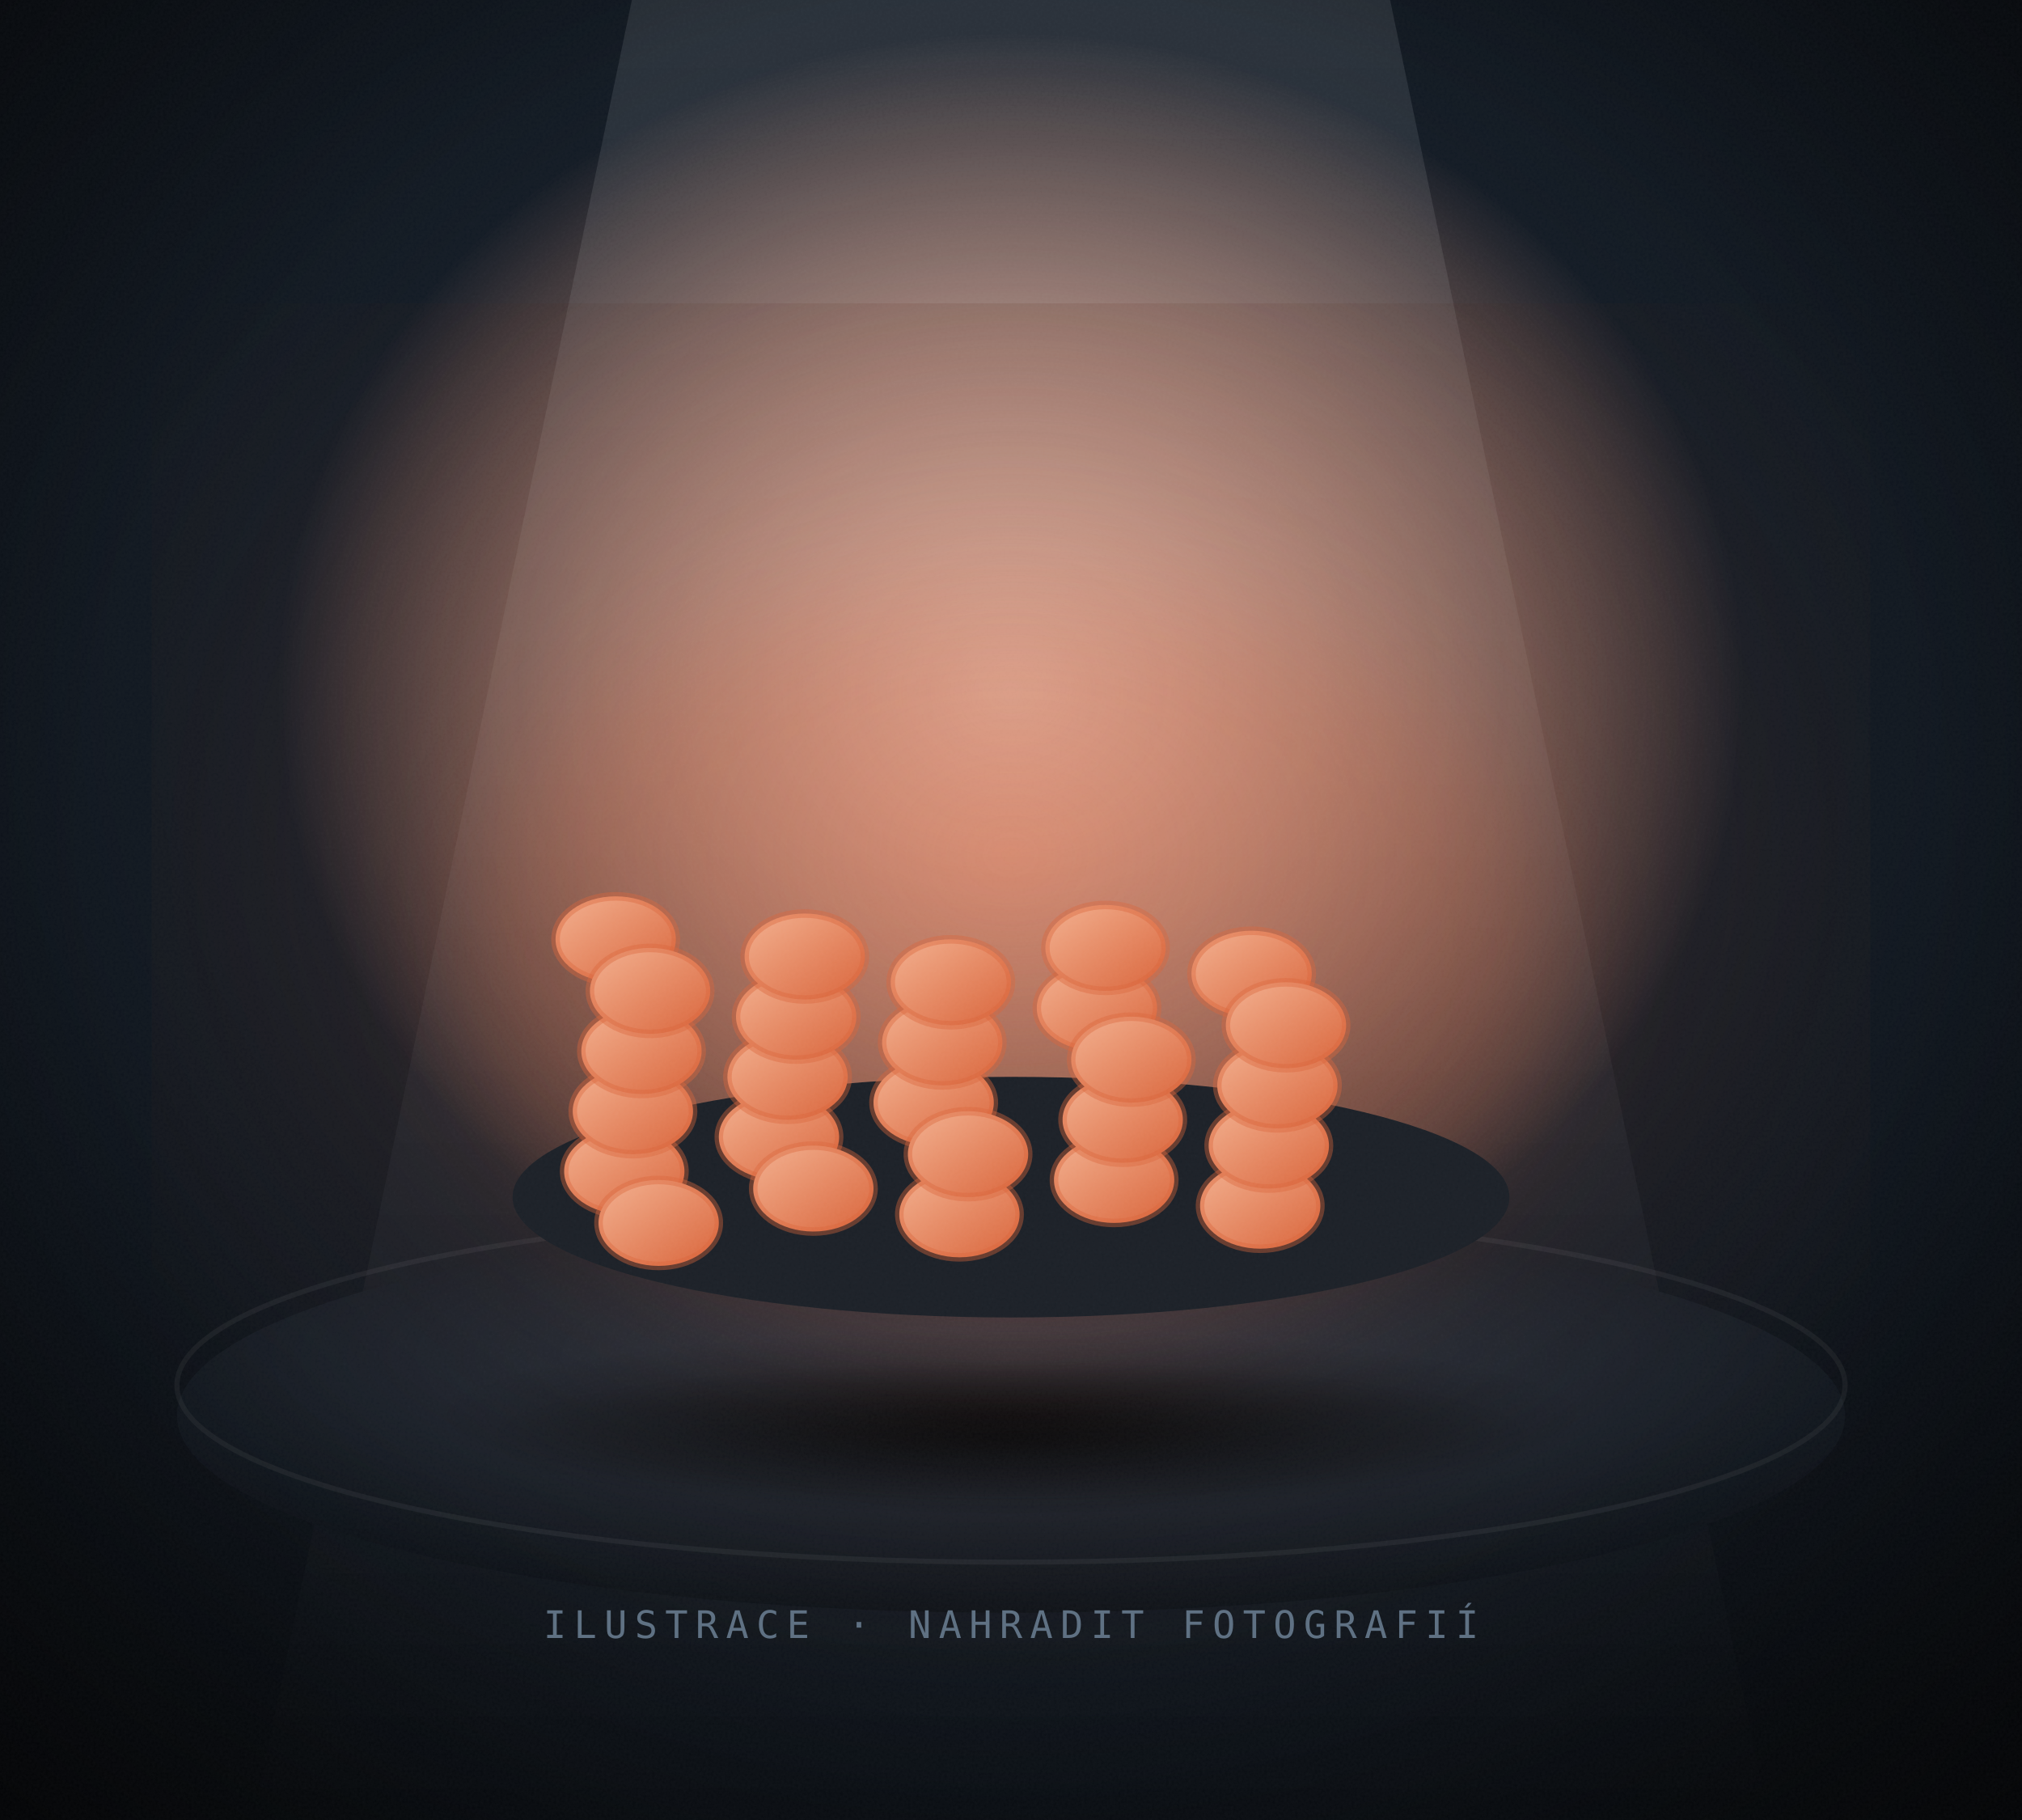
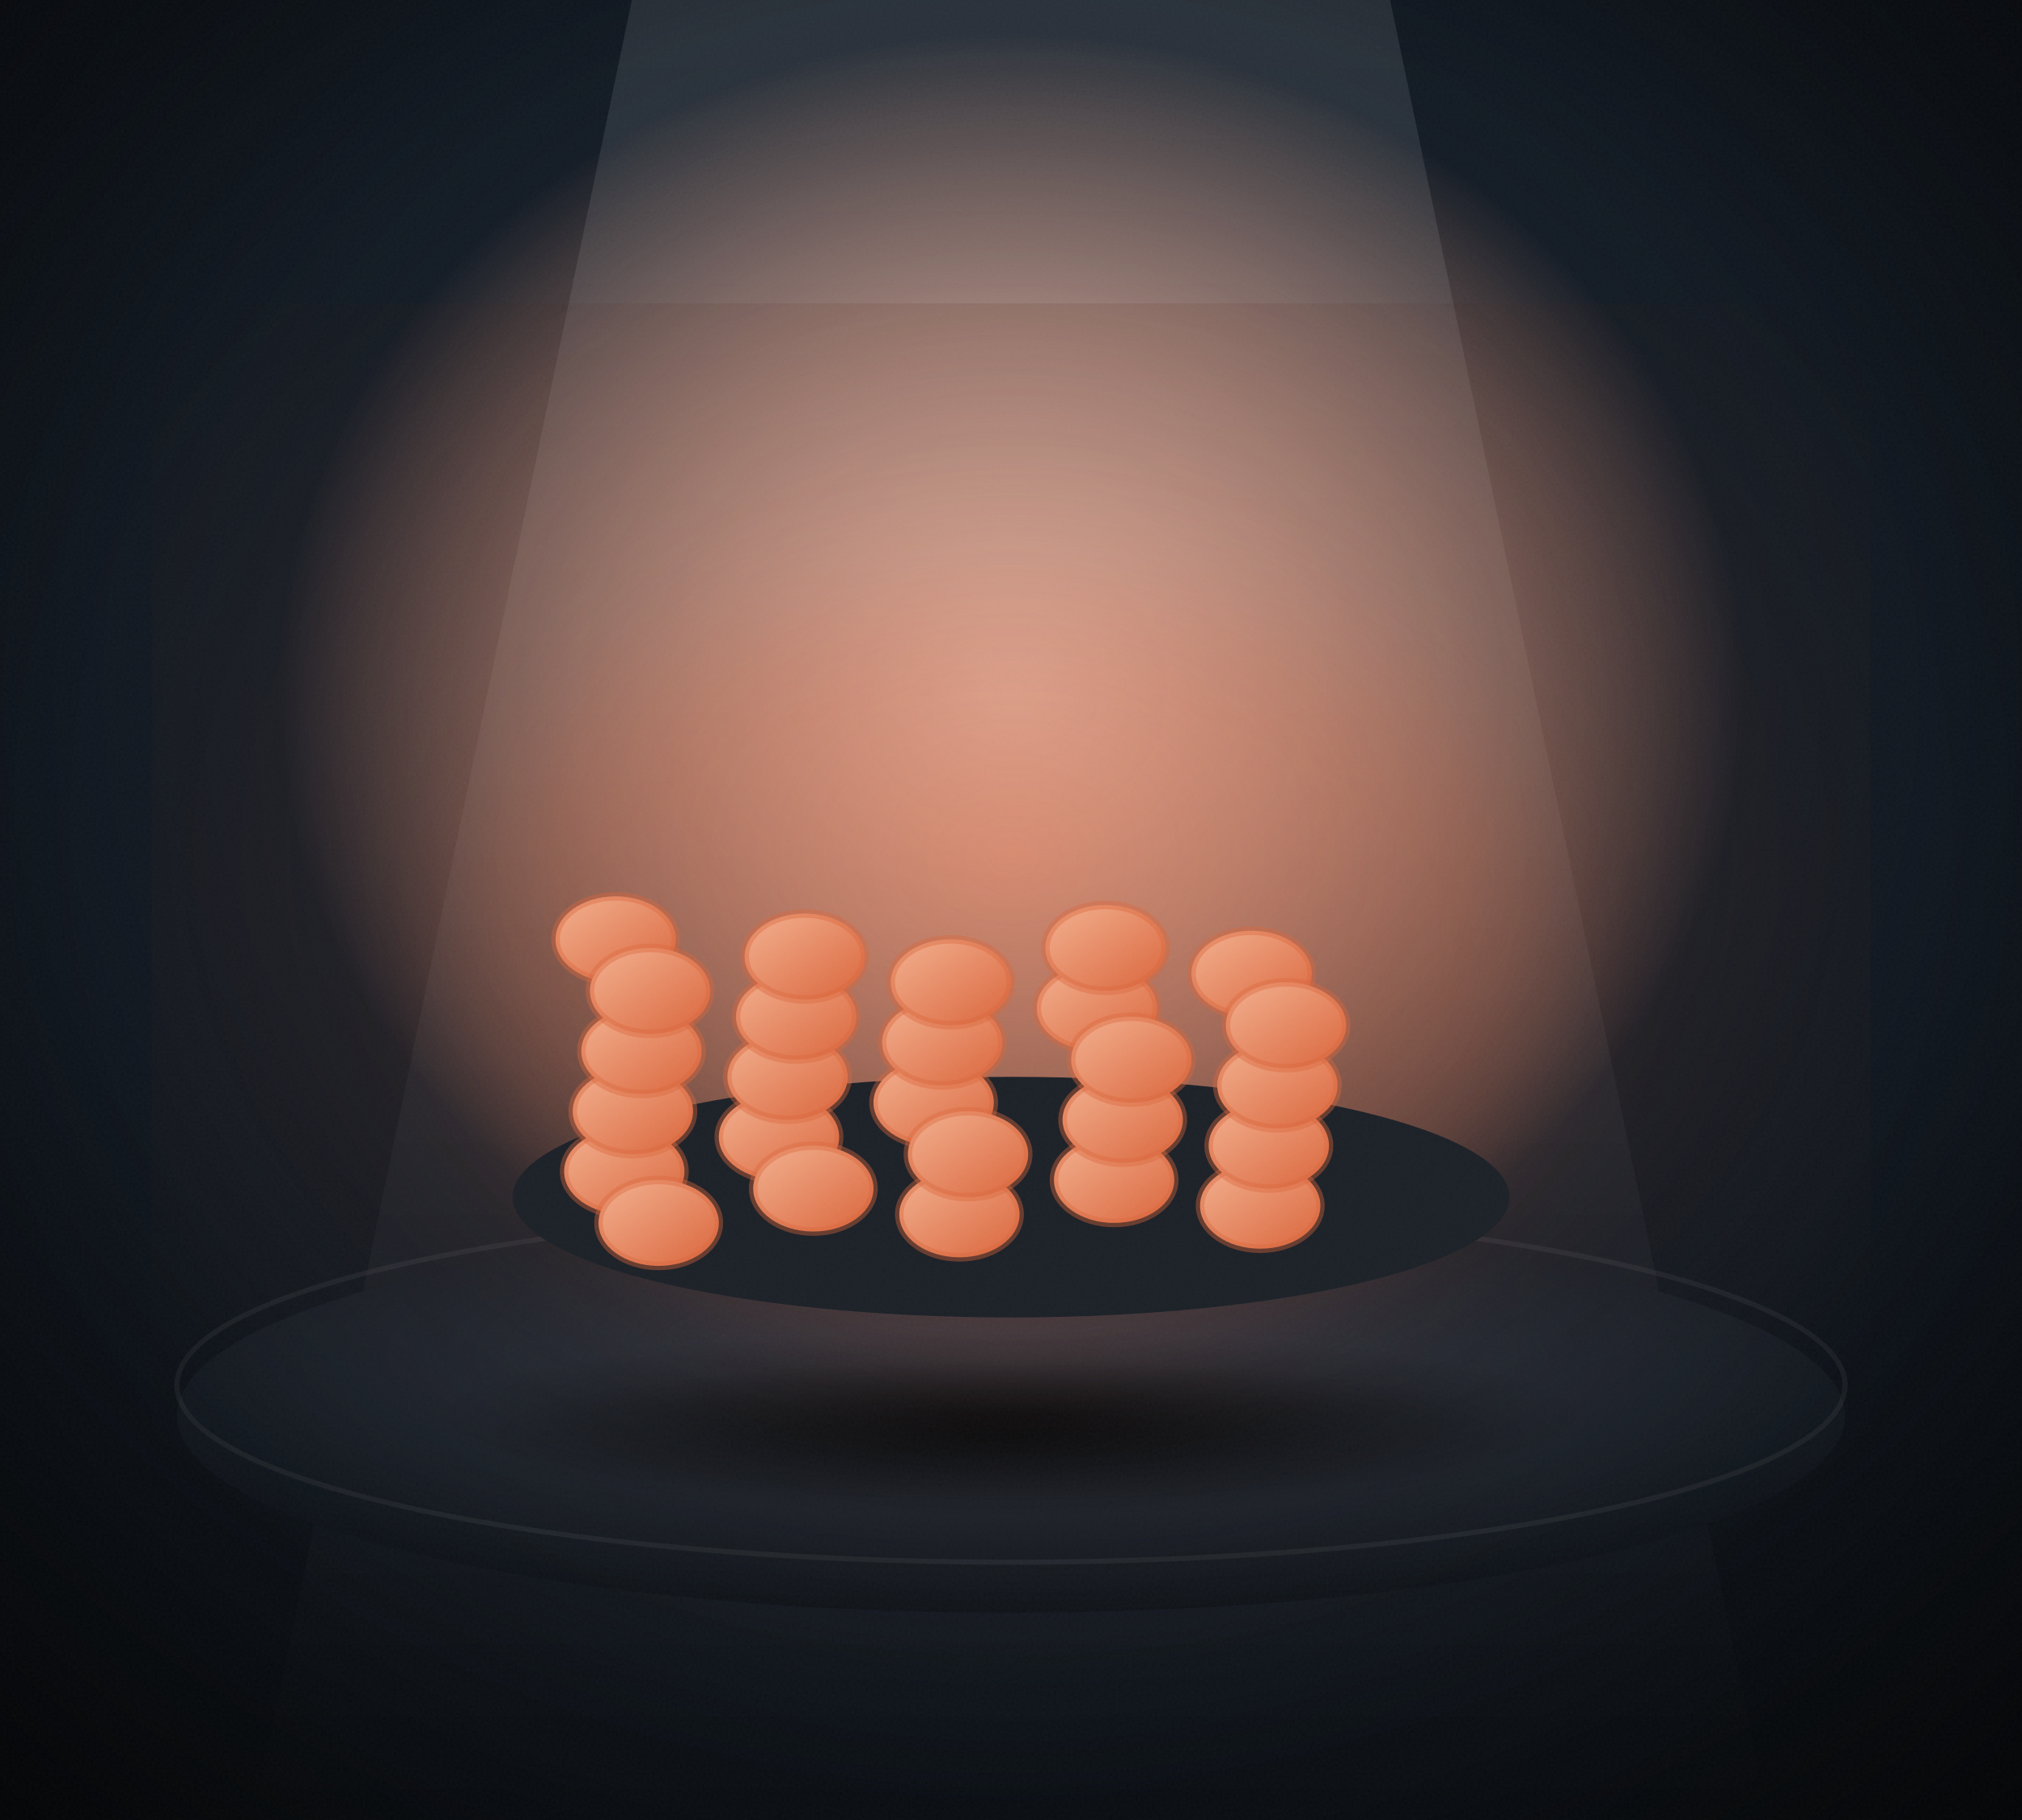
<svg xmlns="http://www.w3.org/2000/svg" viewBox="0 0 800 720" width="800" height="720">
  <defs>
    <radialGradient id="bg-lentils" cx="50%" cy="38%" r="80%">
      <stop offset="0%" stop-color="#d9643a" stop-opacity="0.28" />
      <stop offset="45%" stop-color="#121a24" />
      <stop offset="100%" stop-color="#06080b" />
    </radialGradient>
    <linearGradient id="beam-lentils" x1="0" y1="0" x2="0" y2="1">
      <stop offset="0%" stop-color="#ffffff" stop-opacity="0.10" />
      <stop offset="100%" stop-color="#ffffff" stop-opacity="0" />
    </linearGradient>
    <radialGradient id="slab-lentils" cx="50%" cy="35%" r="65%">
      <stop offset="0%" stop-color="#2a3644" />
      <stop offset="70%" stop-color="#151c25" />
      <stop offset="100%" stop-color="#0c1117" />
    </radialGradient>
    <radialGradient id="shadow-lentils" cx="50%" cy="50%" r="50%">
      <stop offset="0%" stop-color="#000" stop-opacity="0.65" />
      <stop offset="100%" stop-color="#000" stop-opacity="0" />
    </radialGradient>
    <radialGradient id="vig-lentils" cx="50%" cy="45%" r="75%">
      <stop offset="60%" stop-color="#000" stop-opacity="0" />
      <stop offset="100%" stop-color="#000" stop-opacity="0.55" />
    </radialGradient>
    <filter id="grain-lentils">
      <feTurbulence type="fractalNoise" baseFrequency="0.9" numOctaves="2" stitchTiles="stitch" />
      <feColorMatrix values="0 0 0 0 1  0 0 0 0 1  0 0 0 0 1  0 0 0 0.05 0" />
    </filter>
    <filter id="soft-lentils" x="-20%" y="-20%" width="140%" height="140%">
      <feGaussianBlur stdDeviation="22" />
    </filter>
  </defs>
  <rect width="800" height="720" fill="url(#bg-lentils)" />
  <path d="M250,0 L550,0 L700,720 L100,720 Z" fill="url(#beam-lentils)" />
  <ellipse cx="400" cy="560" rx="330" ry="78" fill="url(#slab-lentils)" />
  <ellipse cx="400" cy="548" rx="330" ry="70" fill="none" stroke="#ffffff" stroke-opacity="0.06" stroke-width="2" />
  <ellipse cx="400" cy="560" rx="230" ry="34" fill="url(#shadow-lentils)" />
  <ellipse cx="400" cy="380" rx="220" ry="150" fill="#d9643a" opacity="0.18" filter="url(#soft-lentils)" />
  <svg x="60" y="120" width="680" height="544" viewBox="0 0 200 160" class="" aria-hidden="true">
    <defs>
      <radialGradient id="gpulsesd9643abg" cx="50%" cy="40%" r="70%">
        <stop offset="0%" stop-color="#d9643a" stop-opacity="0.35" />
        <stop offset="100%" stop-color="#0a0d12" stop-opacity="0" />
      </radialGradient>
      <linearGradient id="gpulsesd9643a" x1="0" y1="0" x2="1" y2="1">
        <stop offset="0%" stop-color="#f3b08f" />
        <stop offset="100%" stop-color="#d9643a" />
      </linearGradient>
      <radialGradient id="gpulsesd9643ash" cx="50%" cy="50%" r="50%">
        <stop offset="0%" stop-color="#000" stop-opacity="0.55" />
        <stop offset="100%" stop-color="#000" stop-opacity="0" />
      </radialGradient>
    </defs>
    <rect width="200" height="160" fill="url(#gpulsesd9643abg)" />
    <ellipse cx="100" cy="132" rx="62" ry="9" fill="url(#gpulsesd9643ash)" />
    <g>
      <ellipse cx="100" cy="104" rx="58" ry="14" fill="#1b2027" />
      <ellipse cx="54" cy="74" rx="7" ry="5" fill="url(#gpulsesd9643a)" stroke="#d9643a" stroke-opacity="0.4" />
      <ellipse cx="91" cy="93" rx="7" ry="5" fill="url(#gpulsesd9643a)" stroke="#d9643a" stroke-opacity="0.4" />
      <ellipse cx="128" cy="78" rx="7" ry="5" fill="url(#gpulsesd9643a)" stroke="#d9643a" stroke-opacity="0.4" />
      <ellipse cx="73" cy="97" rx="7" ry="5" fill="url(#gpulsesd9643a)" stroke="#d9643a" stroke-opacity="0.4" />
      <ellipse cx="110" cy="82" rx="7" ry="5" fill="url(#gpulsesd9643a)" stroke="#d9643a" stroke-opacity="0.4" />
      <ellipse cx="55" cy="101" rx="7" ry="5" fill="url(#gpulsesd9643a)" stroke="#d9643a" stroke-opacity="0.4" />
      <ellipse cx="92" cy="86" rx="7" ry="5" fill="url(#gpulsesd9643a)" stroke="#d9643a" stroke-opacity="0.4" />
      <ellipse cx="129" cy="105" rx="7" ry="5" fill="url(#gpulsesd9643a)" stroke="#d9643a" stroke-opacity="0.4" />
      <ellipse cx="74" cy="90" rx="7" ry="5" fill="url(#gpulsesd9643a)" stroke="#d9643a" stroke-opacity="0.4" />
      <ellipse cx="111" cy="75" rx="7" ry="5" fill="url(#gpulsesd9643a)" stroke="#d9643a" stroke-opacity="0.4" />
      <ellipse cx="56" cy="94" rx="7" ry="5" fill="url(#gpulsesd9643a)" stroke="#d9643a" stroke-opacity="0.4" />
      <ellipse cx="93" cy="79" rx="7" ry="5" fill="url(#gpulsesd9643a)" stroke="#d9643a" stroke-opacity="0.4" />
      <ellipse cx="130" cy="98" rx="7" ry="5" fill="url(#gpulsesd9643a)" stroke="#d9643a" stroke-opacity="0.4" />
      <ellipse cx="75" cy="83" rx="7" ry="5" fill="url(#gpulsesd9643a)" stroke="#d9643a" stroke-opacity="0.4" />
      <ellipse cx="112" cy="102" rx="7" ry="5" fill="url(#gpulsesd9643a)" stroke="#d9643a" stroke-opacity="0.4" />
      <ellipse cx="57" cy="87" rx="7" ry="5" fill="url(#gpulsesd9643a)" stroke="#d9643a" stroke-opacity="0.4" />
      <ellipse cx="94" cy="106" rx="7" ry="5" fill="url(#gpulsesd9643a)" stroke="#d9643a" stroke-opacity="0.4" />
      <ellipse cx="131" cy="91" rx="7" ry="5" fill="url(#gpulsesd9643a)" stroke="#d9643a" stroke-opacity="0.4" />
      <ellipse cx="76" cy="76" rx="7" ry="5" fill="url(#gpulsesd9643a)" stroke="#d9643a" stroke-opacity="0.4" />
      <ellipse cx="113" cy="95" rx="7" ry="5" fill="url(#gpulsesd9643a)" stroke="#d9643a" stroke-opacity="0.4" />
      <ellipse cx="58" cy="80" rx="7" ry="5" fill="url(#gpulsesd9643a)" stroke="#d9643a" stroke-opacity="0.4" />
      <ellipse cx="95" cy="99" rx="7" ry="5" fill="url(#gpulsesd9643a)" stroke="#d9643a" stroke-opacity="0.4" />
      <ellipse cx="132" cy="84" rx="7" ry="5" fill="url(#gpulsesd9643a)" stroke="#d9643a" stroke-opacity="0.4" />
      <ellipse cx="77" cy="103" rx="7" ry="5" fill="url(#gpulsesd9643a)" stroke="#d9643a" stroke-opacity="0.4" />
      <ellipse cx="114" cy="88" rx="7" ry="5" fill="url(#gpulsesd9643a)" stroke="#d9643a" stroke-opacity="0.4" />
      <ellipse cx="59" cy="107" rx="7" ry="5" fill="url(#gpulsesd9643a)" stroke="#d9643a" stroke-opacity="0.4" />
    </g>
  </svg>
  <rect width="800" height="720" fill="url(#vig-lentils)" />
  <rect width="800" height="720" filter="url(#grain-lentils)" opacity="0.6" />
-   <text x="400" y="648" text-anchor="middle" font-family="ui-monospace, Menlo, monospace" font-size="15" letter-spacing="3" fill="#5f7183">ILUSTRACE · NAHRADIT FOTOGRAFIÍ</text>
</svg>
